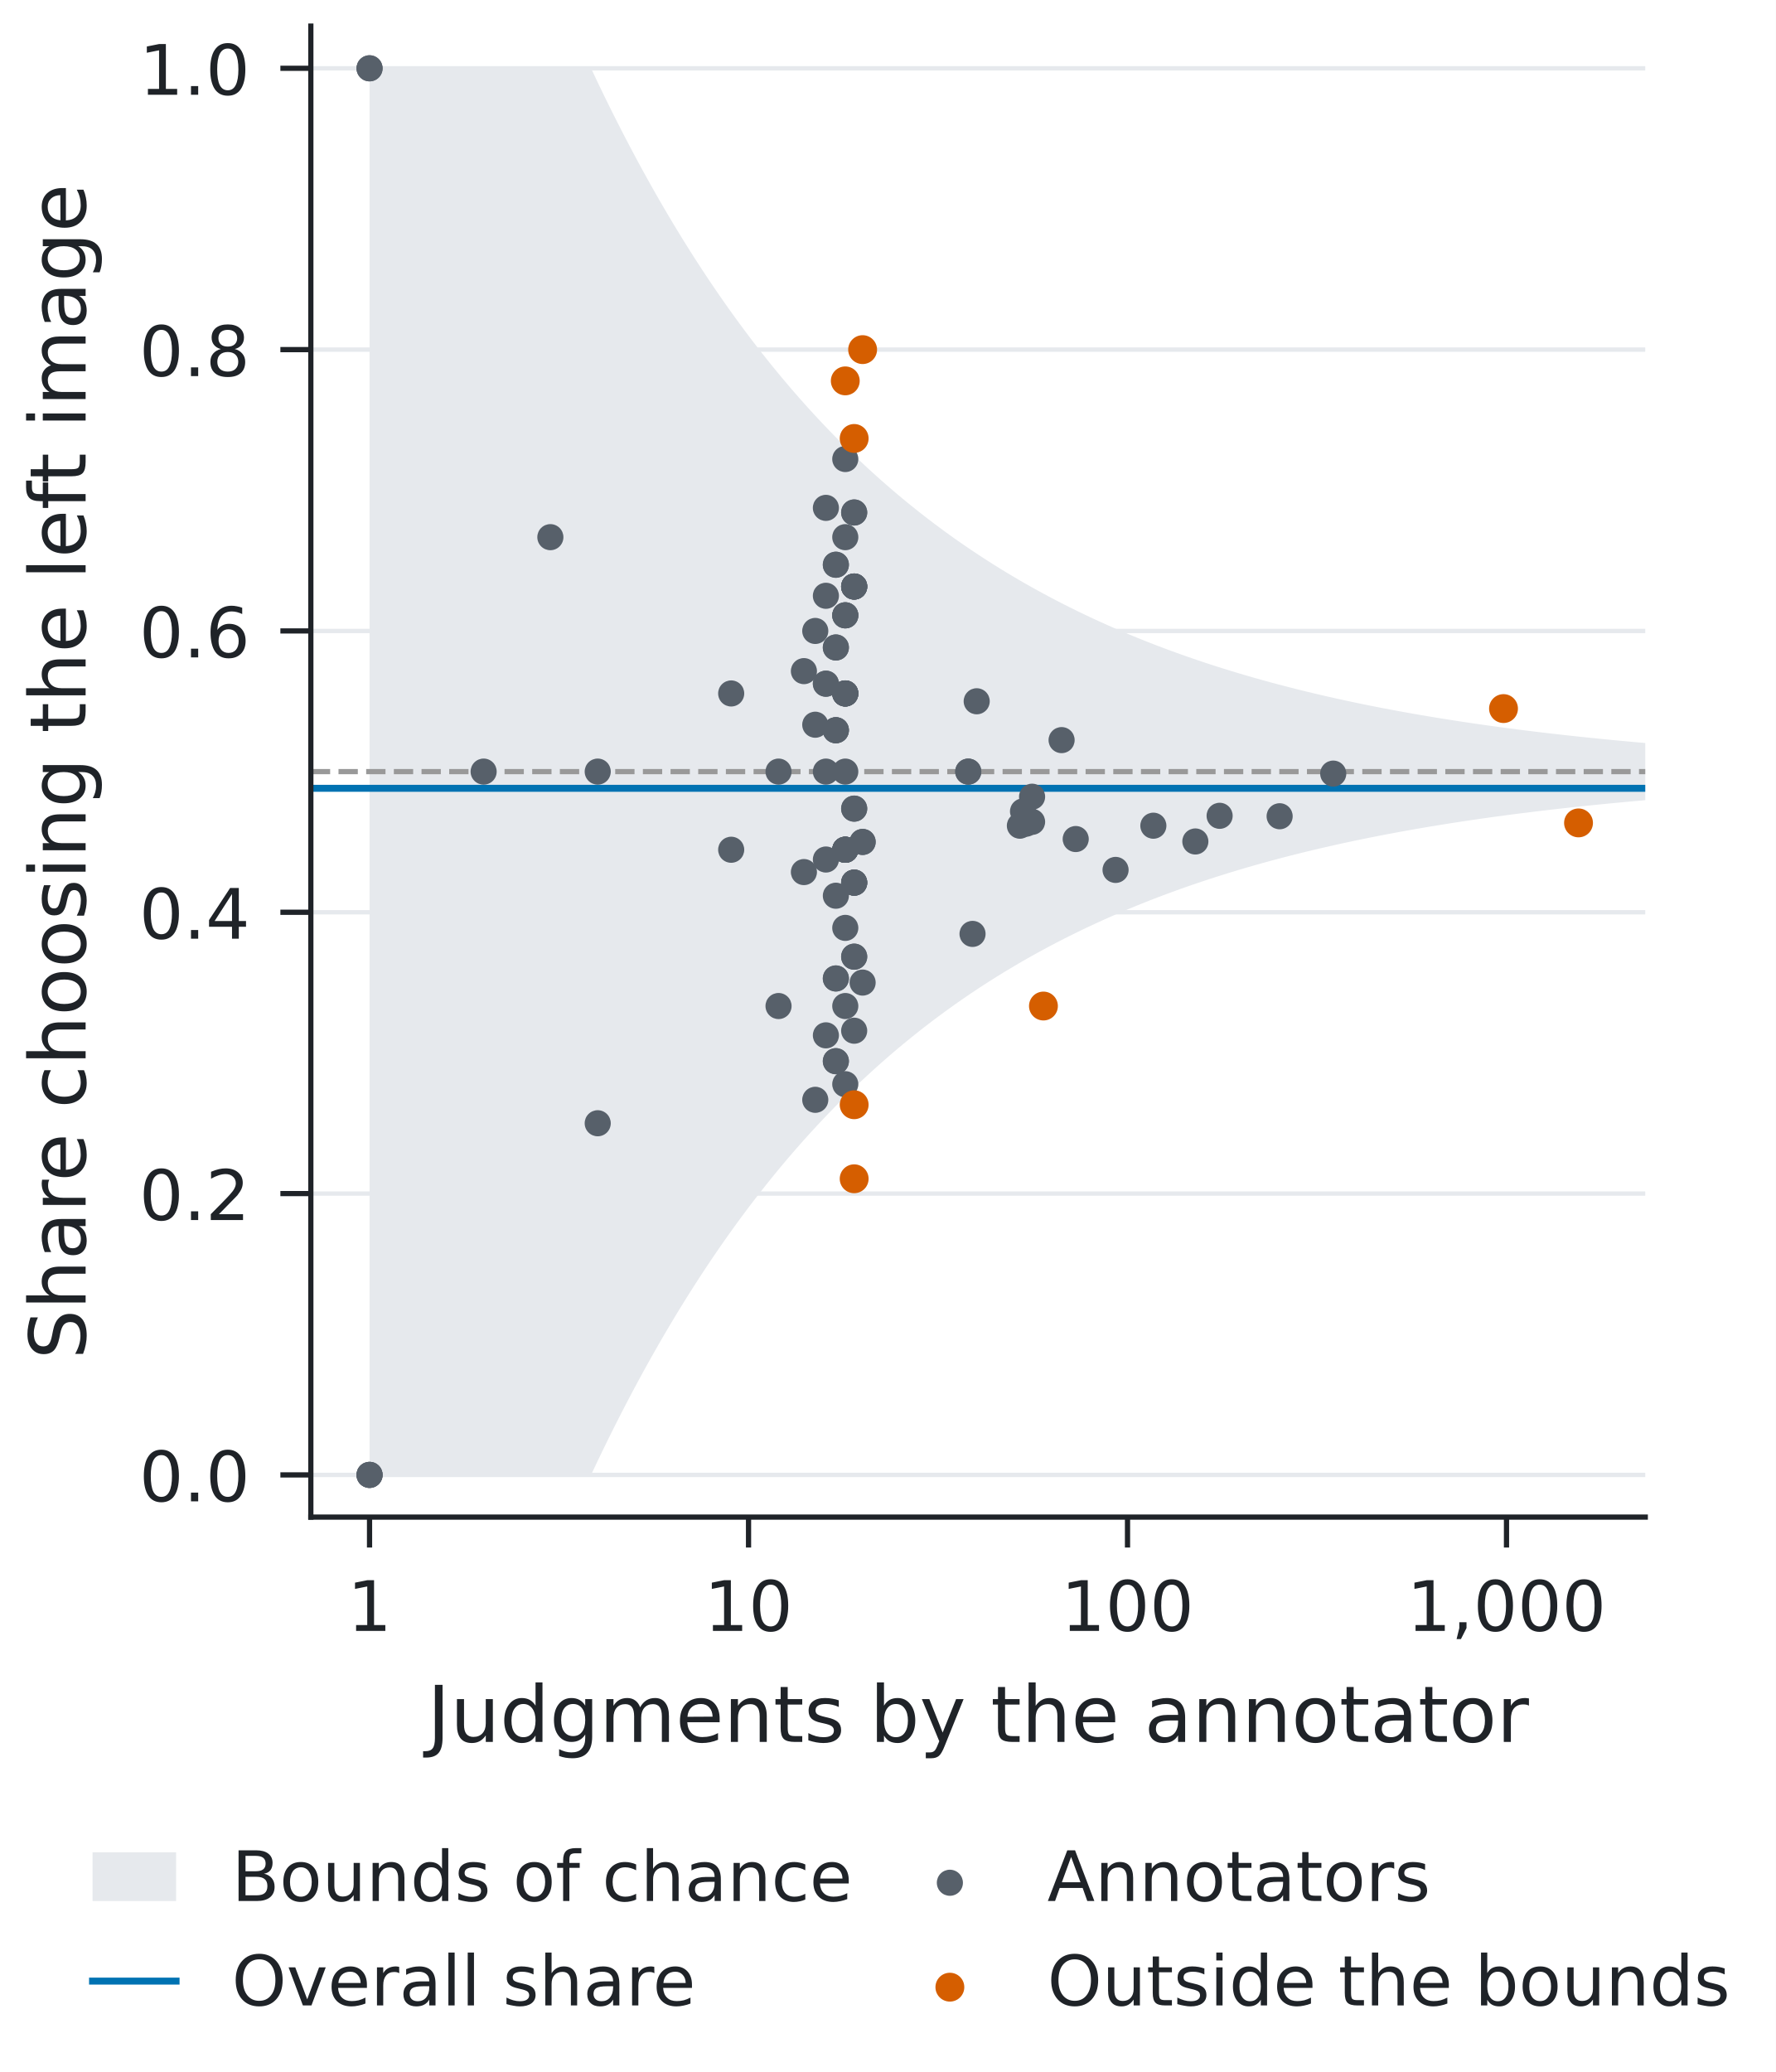
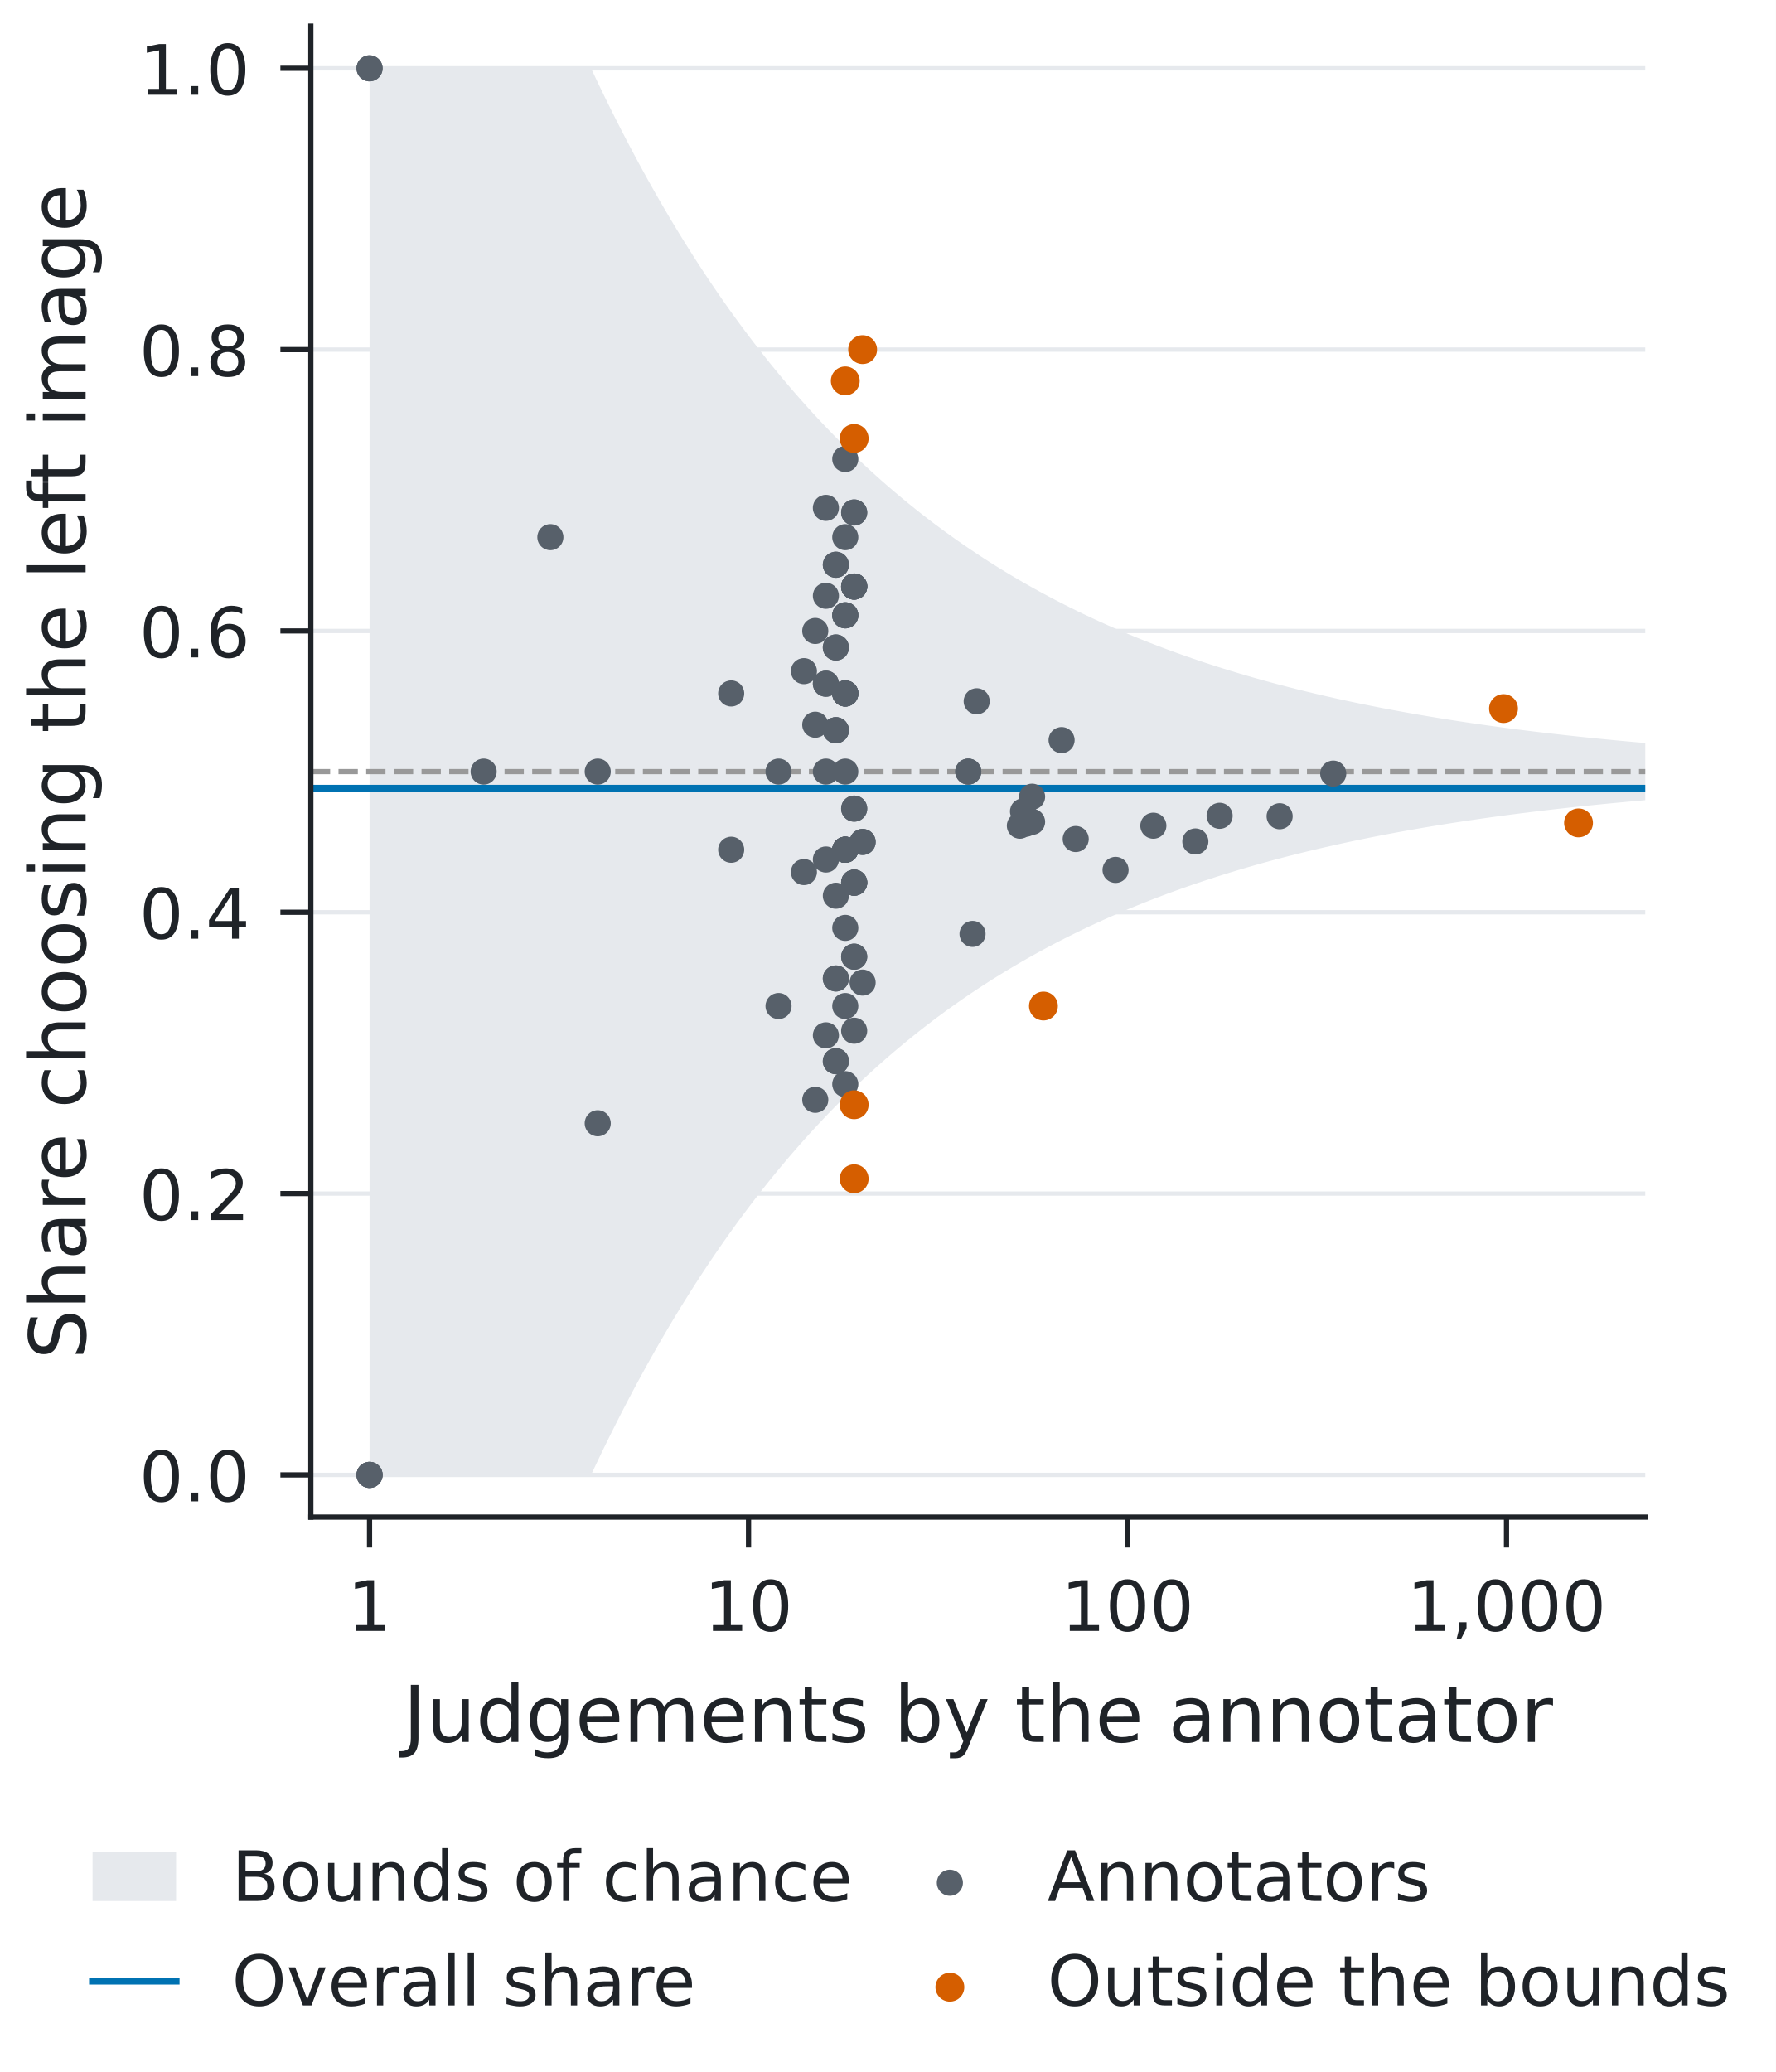
<svg xmlns="http://www.w3.org/2000/svg" xmlns:xlink="http://www.w3.org/1999/xlink" width="204.094pt" height="238.11pt" viewBox="0 0 204.094 238.11" version="1.1">
  <defs>
    <style type="text/css">*{stroke-linejoin: round; stroke-linecap: butt}</style>
  </defs>
  <g id="figure_1">
    <g id="patch_1">
      <path d="M 0 238.11  L 204.094 238.11  L 204.094 0  L 0 0  z " style="fill: #ffffff" />
    </g>
    <g id="axes_1">
      <g id="patch_2">
        <path d="M 35.723 174.342  L 189.083 174.342  L 189.083 3  L 35.723 3  z " style="fill: #ffffff" />
      </g>
      <g id="matplotlib.axis_1">
        <g id="xtick_1">
          <g id="line2d_1">
            <defs>
              <path id="mc6955b4640" d="M 0 0  L 0 3.5  " style="stroke: #1f2328; stroke-width: 0.6" />
            </defs>
            <g>
              <use xlink:href="#mc6955b4640" x="42.47" y="174.342" style="fill: #1f2328; stroke: #1f2328; stroke-width: 0.6" />
            </g>
          </g>
          <g id="text_1">
            <text style="font-size: 8px; font-family: 'DejaVu Sans'; text-anchor: middle; fill: #1f2328" x="42.47" y="187.42" transform="rotate(-0 42.4702 187.4197)">1</text>
          </g>
        </g>
        <g id="xtick_2">
          <g id="line2d_2">
            <g>
              <use xlink:href="#mc6955b4640" x="86.025" y="174.342" style="fill: #1f2328; stroke: #1f2328; stroke-width: 0.6" />
            </g>
          </g>
          <g id="text_2">
            <text style="font-size: 8px; font-family: 'DejaVu Sans'; text-anchor: middle; fill: #1f2328" x="86.025" y="187.42" transform="rotate(-0 86.02519 187.4197)">10</text>
          </g>
        </g>
        <g id="xtick_3">
          <g id="line2d_3">
            <g>
              <use xlink:href="#mc6955b4640" x="129.58" y="174.342" style="fill: #1f2328; stroke: #1f2328; stroke-width: 0.6" />
            </g>
          </g>
          <g id="text_3">
            <text style="font-size: 8px; font-family: 'DejaVu Sans'; text-anchor: middle; fill: #1f2328" x="129.58" y="187.42" transform="rotate(-0 129.5802 187.4197)">100</text>
          </g>
        </g>
        <g id="xtick_4">
          <g id="line2d_4">
            <g>
              <use xlink:href="#mc6955b4640" x="173.135" y="174.342" style="fill: #1f2328; stroke: #1f2328; stroke-width: 0.6" />
            </g>
          </g>
          <g id="text_4">
            <text style="font-size: 8px; font-family: 'DejaVu Sans'; text-anchor: middle; fill: #1f2328" x="173.135" y="187.42" transform="rotate(-0 173.1352 187.4197)">1,000</text>
          </g>
        </g>
        <g id="text_5">
-           <text style="font-size: 9px; font-family: 'DejaVu Sans'; text-anchor: middle; fill: #1f2328" x="112.403" y="200.18" transform="rotate(-0 112.403 200.1802)">Judgments by the annotator</text>
+           <text style="font-size: 9px; font-family: 'DejaVu Sans'; text-anchor: middle; fill: #1f2328" x="112.403" y="200.18" transform="rotate(-0 112.403 200.1802)">Judgements by the annotator</text>
        </g>
      </g>
      <g id="matplotlib.axis_2">
        <g id="ytick_1">
          <g id="line2d_5">
            <path d="M 35.723 169.492  L 189.083 169.492  " clip-path="url(#p10a21b9dc7)" style="fill: none; stroke: #e6e9ed; stroke-width: 0.5; stroke-linecap: square" />
          </g>
          <g id="line2d_6">
            <defs>
              <path id="m5b5fa22efd" d="M 0 0  L -3.5 0  " style="stroke: #1f2328; stroke-width: 0.6" />
            </defs>
            <g>
              <use xlink:href="#m5b5fa22efd" x="35.723" y="169.492" style="fill: #1f2328; stroke: #1f2328; stroke-width: 0.6" />
            </g>
          </g>
          <g id="text_6">
            <text style="font-size: 8px; font-family: 'DejaVu Sans'; text-anchor: end; fill: #1f2328" x="28.723" y="172.531" transform="rotate(-0 28.72344 172.5314)">0.0</text>
          </g>
        </g>
        <g id="ytick_2">
          <g id="line2d_7">
            <path d="M 35.723 137.164  L 189.083 137.164  " clip-path="url(#p10a21b9dc7)" style="fill: none; stroke: #e6e9ed; stroke-width: 0.5; stroke-linecap: square" />
          </g>
          <g id="line2d_8">
            <g>
              <use xlink:href="#m5b5fa22efd" x="35.723" y="137.164" style="fill: #1f2328; stroke: #1f2328; stroke-width: 0.6" />
            </g>
          </g>
          <g id="text_7">
            <text style="font-size: 8px; font-family: 'DejaVu Sans'; text-anchor: end; fill: #1f2328" x="28.723" y="140.203" transform="rotate(-0 28.72344 140.2028)">0.2</text>
          </g>
        </g>
        <g id="ytick_3">
          <g id="line2d_9">
            <path d="M 35.723 104.835  L 189.083 104.835  " clip-path="url(#p10a21b9dc7)" style="fill: none; stroke: #e6e9ed; stroke-width: 0.5; stroke-linecap: square" />
          </g>
          <g id="line2d_10">
            <g>
              <use xlink:href="#m5b5fa22efd" x="35.723" y="104.835" style="fill: #1f2328; stroke: #1f2328; stroke-width: 0.6" />
            </g>
          </g>
          <g id="text_8">
            <text style="font-size: 8px; font-family: 'DejaVu Sans'; text-anchor: end; fill: #1f2328" x="28.723" y="107.874" transform="rotate(-0 28.72344 107.8743)">0.4</text>
          </g>
        </g>
        <g id="ytick_4">
          <g id="line2d_11">
            <path d="M 35.723 72.507  L 189.083 72.507  " clip-path="url(#p10a21b9dc7)" style="fill: none; stroke: #e6e9ed; stroke-width: 0.5; stroke-linecap: square" />
          </g>
          <g id="line2d_12">
            <g>
              <use xlink:href="#m5b5fa22efd" x="35.723" y="72.507" style="fill: #1f2328; stroke: #1f2328; stroke-width: 0.6" />
            </g>
          </g>
          <g id="text_9">
            <text style="font-size: 8px; font-family: 'DejaVu Sans'; text-anchor: end; fill: #1f2328" x="28.723" y="75.546" transform="rotate(-0 28.72344 75.5457)">0.6</text>
          </g>
        </g>
        <g id="ytick_5">
          <g id="line2d_13">
            <path d="M 35.723 40.178  L 189.083 40.178  " clip-path="url(#p10a21b9dc7)" style="fill: none; stroke: #e6e9ed; stroke-width: 0.5; stroke-linecap: square" />
          </g>
          <g id="line2d_14">
            <g>
              <use xlink:href="#m5b5fa22efd" x="35.723" y="40.178" style="fill: #1f2328; stroke: #1f2328; stroke-width: 0.6" />
            </g>
          </g>
          <g id="text_10">
            <text style="font-size: 8px; font-family: 'DejaVu Sans'; text-anchor: end; fill: #1f2328" x="28.723" y="43.217" transform="rotate(-0 28.72344 43.21714)">0.8</text>
          </g>
        </g>
        <g id="ytick_6">
          <g id="line2d_15">
            <path d="M 35.723 7.85  L 189.083 7.85  " clip-path="url(#p10a21b9dc7)" style="fill: none; stroke: #e6e9ed; stroke-width: 0.5; stroke-linecap: square" />
          </g>
          <g id="line2d_16">
            <g>
              <use xlink:href="#m5b5fa22efd" x="35.723" y="7.85" style="fill: #1f2328; stroke: #1f2328; stroke-width: 0.6" />
            </g>
          </g>
          <g id="text_11">
            <text style="font-size: 8px; font-family: 'DejaVu Sans'; text-anchor: end; fill: #1f2328" x="28.723" y="10.889" transform="rotate(-0 28.72344 10.88859)">1.0</text>
          </g>
        </g>
        <g id="text_12">
          <text style="font-size: 9px; font-family: 'DejaVu Sans'; text-anchor: middle; fill: #1f2328" x="9.839" y="88.671" transform="rotate(-90 9.838834 88.67091)">Share choosing the left image</text>
        </g>
      </g>
      <g id="FillBetweenPolyCollection_1">
        <defs>
          <path id="m9d5f8af677" d="M 42.47 -230.261  L 42.47 -68.618  L 42.961 -68.618  L 43.451 -68.618  L 43.941 -68.618  L 44.432 -68.618  L 44.922 -68.618  L 45.412 -68.618  L 45.903 -68.618  L 46.393 -68.618  L 46.883 -68.618  L 47.374 -68.618  L 47.864 -68.618  L 48.354 -68.618  L 48.845 -68.618  L 49.335 -68.618  L 49.825 -68.618  L 50.316 -68.618  L 50.806 -68.618  L 51.296 -68.618  L 51.787 -68.618  L 52.277 -68.618  L 52.767 -68.618  L 53.258 -68.618  L 53.748 -68.618  L 54.238 -68.618  L 54.729 -68.618  L 55.219 -68.618  L 55.709 -68.618  L 56.2 -68.618  L 56.69 -68.618  L 57.18 -68.618  L 57.671 -68.618  L 58.161 -68.618  L 58.651 -68.618  L 59.142 -68.618  L 59.632 -68.618  L 60.123 -68.618  L 60.613 -68.618  L 61.103 -68.618  L 61.594 -68.618  L 62.084 -68.618  L 62.574 -68.618  L 63.065 -68.618  L 63.555 -68.618  L 64.045 -68.618  L 64.536 -68.618  L 65.026 -68.618  L 65.516 -68.618  L 66.007 -68.618  L 66.497 -68.618  L 66.987 -68.618  L 67.478 -68.618  L 67.968 -68.703  L 68.458 -69.743  L 68.949 -70.769  L 69.439 -71.783  L 69.929 -72.783  L 70.42 -73.77  L 70.91 -74.744  L 71.4 -75.706  L 71.891 -76.656  L 72.381 -77.593  L 72.871 -78.518  L 73.362 -79.431  L 73.852 -80.333  L 74.342 -81.223  L 74.833 -82.101  L 75.323 -82.968  L 75.813 -83.824  L 76.304 -84.669  L 76.794 -85.503  L 77.284 -86.327  L 77.775 -87.14  L 78.265 -87.942  L 78.756 -88.734  L 79.246 -89.516  L 79.736 -90.287  L 80.227 -91.049  L 80.717 -91.801  L 81.207 -92.543  L 81.698 -93.276  L 82.188 -93.999  L 82.678 -94.713  L 83.169 -95.418  L 83.659 -96.113  L 84.149 -96.8  L 84.64 -97.478  L 85.13 -98.147  L 85.62 -98.808  L 86.111 -99.46  L 86.601 -100.103  L 87.091 -100.739  L 87.582 -101.366  L 88.072 -101.985  L 88.562 -102.596  L 89.053 -103.199  L 89.543 -103.795  L 90.033 -104.382  L 90.524 -104.963  L 91.014 -105.535  L 91.504 -106.101  L 91.995 -106.659  L 92.485 -107.21  L 92.975 -107.754  L 93.466 -108.29  L 93.956 -108.82  L 94.446 -109.343  L 94.937 -109.86  L 95.427 -110.369  L 95.918 -110.873  L 96.408 -111.369  L 96.898 -111.859  L 97.389 -112.343  L 97.879 -112.821  L 98.369 -113.293  L 98.86 -113.758  L 99.35 -114.218  L 99.84 -114.671  L 100.331 -115.119  L 100.821 -115.561  L 101.311 -115.997  L 101.802 -116.428  L 102.292 -116.853  L 102.782 -117.273  L 103.273 -117.687  L 103.763 -118.096  L 104.253 -118.499  L 104.744 -118.898  L 105.234 -119.291  L 105.724 -119.679  L 106.215 -120.063  L 106.705 -120.441  L 107.195 -120.814  L 107.686 -121.183  L 108.176 -121.547  L 108.666 -121.906  L 109.157 -122.261  L 109.647 -122.611  L 110.137 -122.956  L 110.628 -123.297  L 111.118 -123.634  L 111.608 -123.966  L 112.099 -124.294  L 112.589 -124.618  L 113.079 -124.938  L 113.57 -125.253  L 114.06 -125.564  L 114.551 -125.872  L 115.041 -126.175  L 115.531 -126.475  L 116.022 -126.771  L 116.512 -127.063  L 117.002 -127.351  L 117.493 -127.635  L 117.983 -127.916  L 118.473 -128.193  L 118.964 -128.467  L 119.454 -128.737  L 119.944 -129.003  L 120.435 -129.267  L 120.925 -129.526  L 121.415 -129.783  L 121.906 -130.036  L 122.396 -130.286  L 122.886 -130.533  L 123.377 -130.776  L 123.867 -131.016  L 124.357 -131.254  L 124.848 -131.488  L 125.338 -131.719  L 125.828 -131.947  L 126.319 -132.172  L 126.809 -132.395  L 127.299 -132.614  L 127.79 -132.831  L 128.28 -133.045  L 128.77 -133.256  L 129.261 -133.464  L 129.751 -133.67  L 130.241 -133.873  L 130.732 -134.074  L 131.222 -134.271  L 131.712 -134.467  L 132.203 -134.66  L 132.693 -134.85  L 133.184 -135.038  L 133.674 -135.223  L 134.164 -135.406  L 134.655 -135.587  L 135.145 -135.765  L 135.635 -135.941  L 136.126 -136.115  L 136.616 -136.287  L 137.106 -136.456  L 137.597 -136.623  L 138.087 -136.788  L 138.577 -136.951  L 139.068 -137.112  L 139.558 -137.271  L 140.048 -137.428  L 140.539 -137.582  L 141.029 -137.735  L 141.519 -137.886  L 142.01 -138.035  L 142.5 -138.181  L 142.99 -138.326  L 143.481 -138.469  L 143.971 -138.611  L 144.461 -138.75  L 144.952 -138.888  L 145.442 -139.024  L 145.932 -139.158  L 146.423 -139.29  L 146.913 -139.421  L 147.403 -139.55  L 147.894 -139.677  L 148.384 -139.803  L 148.874 -139.927  L 149.365 -140.05  L 149.855 -140.171  L 150.345 -140.29  L 150.836 -140.408  L 151.326 -140.524  L 151.817 -140.639  L 152.307 -140.752  L 152.797 -140.864  L 153.288 -140.974  L 153.778 -141.083  L 154.268 -141.191  L 154.759 -141.297  L 155.249 -141.402  L 155.739 -141.506  L 156.23 -141.608  L 156.72 -141.709  L 157.21 -141.808  L 157.701 -141.906  L 158.191 -142.003  L 158.681 -142.099  L 159.172 -142.194  L 159.662 -142.287  L 160.152 -142.379  L 160.643 -142.47  L 161.133 -142.56  L 161.623 -142.648  L 162.114 -142.736  L 162.604 -142.822  L 163.094 -142.907  L 163.585 -142.992  L 164.075 -143.075  L 164.565 -143.157  L 165.056 -143.237  L 165.546 -143.317  L 166.036 -143.396  L 166.527 -143.474  L 167.017 -143.551  L 167.507 -143.627  L 167.998 -143.701  L 168.488 -143.775  L 168.978 -143.848  L 169.469 -143.92  L 169.959 -143.991  L 170.45 -144.062  L 170.94 -144.131  L 171.43 -144.199  L 171.921 -144.267  L 172.411 -144.333  L 172.901 -144.399  L 173.392 -144.464  L 173.882 -144.528  L 174.372 -144.591  L 174.863 -144.654  L 175.353 -144.715  L 175.843 -144.776  L 176.334 -144.836  L 176.824 -144.895  L 177.314 -144.954  L 177.805 -145.012  L 178.295 -145.069  L 178.785 -145.125  L 179.276 -145.181  L 179.766 -145.235  L 180.256 -145.29  L 180.747 -145.343  L 181.237 -145.396  L 181.727 -145.448  L 182.218 -145.499  L 182.708 -145.55  L 183.198 -145.6  L 183.689 -145.649  L 184.179 -145.698  L 184.669 -145.746  L 185.16 -145.794  L 185.65 -145.841  L 186.14 -145.887  L 186.631 -145.933  L 187.121 -145.978  L 187.612 -146.023  L 188.102 -146.067  L 188.592 -146.11  L 189.083 -146.153  L 189.083 -152.726  L 189.083 -152.726  L 188.592 -152.768  L 188.102 -152.812  L 187.612 -152.856  L 187.121 -152.9  L 186.631 -152.946  L 186.14 -152.991  L 185.65 -153.038  L 185.16 -153.085  L 184.669 -153.132  L 184.179 -153.18  L 183.689 -153.229  L 183.198 -153.279  L 182.708 -153.329  L 182.218 -153.379  L 181.727 -153.431  L 181.237 -153.483  L 180.747 -153.536  L 180.256 -153.589  L 179.766 -153.643  L 179.276 -153.698  L 178.785 -153.754  L 178.295 -153.81  L 177.805 -153.867  L 177.314 -153.925  L 176.824 -153.983  L 176.334 -154.042  L 175.843 -154.103  L 175.353 -154.163  L 174.863 -154.225  L 174.372 -154.287  L 173.882 -154.351  L 173.392 -154.415  L 172.901 -154.48  L 172.411 -154.545  L 171.921 -154.612  L 171.43 -154.68  L 170.94 -154.748  L 170.45 -154.817  L 169.959 -154.887  L 169.469 -154.958  L 168.978 -155.03  L 168.488 -155.103  L 167.998 -155.177  L 167.507 -155.252  L 167.017 -155.328  L 166.527 -155.405  L 166.036 -155.483  L 165.546 -155.561  L 165.056 -155.641  L 164.565 -155.722  L 164.075 -155.804  L 163.585 -155.887  L 163.094 -155.971  L 162.604 -156.056  L 162.114 -156.143  L 161.623 -156.23  L 161.133 -156.319  L 160.643 -156.409  L 160.152 -156.499  L 159.662 -156.592  L 159.172 -156.685  L 158.681 -156.779  L 158.191 -156.875  L 157.701 -156.972  L 157.21 -157.07  L 156.72 -157.17  L 156.23 -157.271  L 155.739 -157.373  L 155.249 -157.477  L 154.759 -157.581  L 154.268 -157.688  L 153.778 -157.795  L 153.288 -157.904  L 152.797 -158.015  L 152.307 -158.126  L 151.817 -158.24  L 151.326 -158.355  L 150.836 -158.471  L 150.345 -158.589  L 149.855 -158.708  L 149.365 -158.829  L 148.874 -158.952  L 148.384 -159.076  L 147.894 -159.201  L 147.403 -159.329  L 146.913 -159.458  L 146.423 -159.588  L 145.932 -159.721  L 145.442 -159.855  L 144.952 -159.991  L 144.461 -160.128  L 143.971 -160.268  L 143.481 -160.409  L 142.99 -160.552  L 142.5 -160.697  L 142.01 -160.844  L 141.519 -160.993  L 141.029 -161.144  L 140.539 -161.296  L 140.048 -161.451  L 139.558 -161.608  L 139.068 -161.766  L 138.577 -161.927  L 138.087 -162.09  L 137.597 -162.255  L 137.106 -162.422  L 136.616 -162.592  L 136.126 -162.763  L 135.635 -162.937  L 135.145 -163.113  L 134.655 -163.292  L 134.164 -163.472  L 133.674 -163.655  L 133.184 -163.841  L 132.693 -164.029  L 132.203 -164.219  L 131.712 -164.412  L 131.222 -164.607  L 130.732 -164.805  L 130.241 -165.006  L 129.751 -165.209  L 129.261 -165.414  L 128.77 -165.623  L 128.28 -165.834  L 127.79 -166.048  L 127.299 -166.264  L 126.809 -166.484  L 126.319 -166.706  L 125.828 -166.932  L 125.338 -167.16  L 124.848 -167.391  L 124.357 -167.625  L 123.867 -167.862  L 123.377 -168.103  L 122.886 -168.346  L 122.396 -168.593  L 121.906 -168.843  L 121.415 -169.096  L 120.925 -169.352  L 120.435 -169.612  L 119.944 -169.875  L 119.454 -170.142  L 118.964 -170.412  L 118.473 -170.685  L 117.983 -170.963  L 117.493 -171.243  L 117.002 -171.528  L 116.512 -171.816  L 116.022 -172.108  L 115.531 -172.404  L 115.041 -172.703  L 114.551 -173.007  L 114.06 -173.314  L 113.57 -173.626  L 113.079 -173.941  L 112.589 -174.261  L 112.099 -174.585  L 111.608 -174.913  L 111.118 -175.245  L 110.628 -175.582  L 110.137 -175.923  L 109.647 -176.268  L 109.157 -176.618  L 108.666 -176.973  L 108.176 -177.332  L 107.686 -177.696  L 107.195 -178.064  L 106.705 -178.438  L 106.215 -178.816  L 105.724 -179.199  L 105.234 -179.588  L 104.744 -179.981  L 104.253 -180.379  L 103.763 -180.783  L 103.273 -181.192  L 102.782 -181.606  L 102.292 -182.026  L 101.802 -182.451  L 101.311 -182.881  L 100.821 -183.318  L 100.331 -183.76  L 99.84 -184.207  L 99.35 -184.661  L 98.86 -185.121  L 98.369 -185.586  L 97.879 -186.058  L 97.389 -186.535  L 96.898 -187.019  L 96.408 -187.509  L 95.918 -188.006  L 95.427 -188.509  L 94.937 -189.019  L 94.446 -189.535  L 93.956 -190.058  L 93.466 -190.588  L 92.975 -191.125  L 92.485 -191.669  L 91.995 -192.22  L 91.504 -192.778  L 91.014 -193.343  L 90.524 -193.916  L 90.033 -194.496  L 89.543 -195.084  L 89.053 -195.679  L 88.562 -196.283  L 88.072 -196.894  L 87.582 -197.513  L 87.091 -198.14  L 86.601 -198.775  L 86.111 -199.419  L 85.62 -200.071  L 85.13 -200.732  L 84.64 -201.401  L 84.149 -202.079  L 83.659 -202.765  L 83.169 -203.461  L 82.678 -204.166  L 82.188 -204.88  L 81.698 -205.603  L 81.207 -206.336  L 80.717 -207.078  L 80.227 -207.83  L 79.736 -208.591  L 79.246 -209.363  L 78.756 -210.145  L 78.265 -210.937  L 77.775 -211.739  L 77.284 -212.552  L 76.794 -213.375  L 76.304 -214.209  L 75.813 -215.054  L 75.323 -215.91  L 74.833 -216.777  L 74.342 -217.656  L 73.852 -218.546  L 73.362 -219.447  L 72.871 -220.361  L 72.381 -221.286  L 71.891 -222.223  L 71.4 -223.173  L 70.91 -224.134  L 70.42 -225.109  L 69.929 -226.096  L 69.439 -227.096  L 68.949 -228.109  L 68.458 -229.135  L 67.968 -230.175  L 67.478 -230.261  L 66.987 -230.261  L 66.497 -230.261  L 66.007 -230.261  L 65.516 -230.261  L 65.026 -230.261  L 64.536 -230.261  L 64.045 -230.261  L 63.555 -230.261  L 63.065 -230.261  L 62.574 -230.261  L 62.084 -230.261  L 61.594 -230.261  L 61.103 -230.261  L 60.613 -230.261  L 60.123 -230.261  L 59.632 -230.261  L 59.142 -230.261  L 58.651 -230.261  L 58.161 -230.261  L 57.671 -230.261  L 57.18 -230.261  L 56.69 -230.261  L 56.2 -230.261  L 55.709 -230.261  L 55.219 -230.261  L 54.729 -230.261  L 54.238 -230.261  L 53.748 -230.261  L 53.258 -230.261  L 52.767 -230.261  L 52.277 -230.261  L 51.787 -230.261  L 51.296 -230.261  L 50.806 -230.261  L 50.316 -230.261  L 49.825 -230.261  L 49.335 -230.261  L 48.845 -230.261  L 48.354 -230.261  L 47.864 -230.261  L 47.374 -230.261  L 46.883 -230.261  L 46.393 -230.261  L 45.903 -230.261  L 45.412 -230.261  L 44.922 -230.261  L 44.432 -230.261  L 43.941 -230.261  L 43.451 -230.261  L 42.961 -230.261  L 42.47 -230.261  z " />
        </defs>
        <g clip-path="url(#p10a21b9dc7)">
          <use xlink:href="#m9d5f8af677" x="0" y="238.11" style="fill: #e6e9ed" />
        </g>
      </g>
      <g id="line2d_17">
        <path d="M 35.723 88.671  L 189.083 88.671  " clip-path="url(#p10a21b9dc7)" style="fill: none; stroke-dasharray: 2.22,0.96; stroke-dashoffset: 0; stroke: #999999; stroke-width: 0.6" />
      </g>
      <g id="line2d_18">
        <path d="M 35.723 90.589  L 189.083 90.589  " clip-path="url(#p10a21b9dc7)" style="fill: none; stroke: #0072b2; stroke-width: 0.8; stroke-linecap: square" />
      </g>
      <g id="patch_3">
        <path d="M 35.723 174.342  L 35.723 3  " style="fill: none; stroke: #1f2328; stroke-width: 0.6; stroke-linejoin: miter; stroke-linecap: square" />
      </g>
      <g id="patch_4">
        <path d="M 35.723 174.342  L 189.083 174.342  " style="fill: none; stroke: #1f2328; stroke-width: 0.6; stroke-linejoin: miter; stroke-linecap: square" />
      </g>
      <g id="PathCollection_1">
        <defs>
          <path id="md7d16eefad" d="M 0 1.5  C 0.398 1.5 0.779 1.342 1.061 1.061  C 1.342 0.779 1.5 0.398 1.5 0  C 1.5 -0.398 1.342 -0.779 1.061 -1.061  C 0.779 -1.342 0.398 -1.5 0 -1.5  C -0.398 -1.5 -0.779 -1.342 -1.061 -1.061  C -1.342 -0.779 -1.5 -0.398 -1.5 0  C -1.5 0.398 -1.342 0.779 -1.061 1.061  C -0.779 1.342 -0.398 1.5 0 1.5  z " />
        </defs>
        <g clip-path="url(#p10a21b9dc7)">
          <use xlink:href="#md7d16eefad" x="137.376" y="96.7" style="fill: #57606a" />
          <use xlink:href="#md7d16eefad" x="96.062" y="83.917" style="fill: #57606a" />
          <use xlink:href="#md7d16eefad" x="94.916" y="118.979" style="fill: #57606a" />
          <use xlink:href="#md7d16eefad" x="55.582" y="88.671" style="fill: #57606a" />
          <use xlink:href="#md7d16eefad" x="96.062" y="74.408" style="fill: #57606a" />
          <use xlink:href="#md7d16eefad" x="96.062" y="112.442" style="fill: #57606a" />
          <use xlink:href="#md7d16eefad" x="98.166" y="101.432" style="fill: #57606a" />
          <use xlink:href="#md7d16eefad" x="98.166" y="67.402" style="fill: #57606a" />
          <use xlink:href="#md7d16eefad" x="93.695" y="83.283" style="fill: #57606a" />
          <use xlink:href="#md7d16eefad" x="98.166" y="67.402" style="fill: #57606a" />
          <use xlink:href="#md7d16eefad" x="97.144" y="79.691" style="fill: #57606a" />
          <use xlink:href="#md7d16eefad" x="97.144" y="52.75" style="fill: #57606a" />
          <use xlink:href="#md7d16eefad" x="99.137" y="112.917" style="fill: #57606a" />
          <use xlink:href="#md7d16eefad" x="97.144" y="70.711" style="fill: #57606a" />
          <use xlink:href="#md7d16eefad" x="98.166" y="58.895" style="fill: #57606a" />
          <use xlink:href="#md7d16eefad" x="96.062" y="121.95" style="fill: #57606a" />
          <use xlink:href="#md7d16eefad" x="98.166" y="101.432" style="fill: #57606a" />
          <use xlink:href="#md7d16eefad" x="97.144" y="79.691" style="fill: #57606a" />
          <use xlink:href="#md7d16eefad" x="94.916" y="78.568" style="fill: #57606a" />
          <use xlink:href="#md7d16eefad" x="94.916" y="98.774" style="fill: #57606a" />
          <use xlink:href="#md7d16eefad" x="118.613" y="91.557" style="fill: #57606a" />
          <use xlink:href="#md7d16eefad" x="98.166" y="58.895" style="fill: #57606a" />
          <use xlink:href="#md7d16eefad" x="96.062" y="83.917" style="fill: #57606a" />
          <use xlink:href="#md7d16eefad" x="42.47" y="169.492" style="fill: #57606a" />
          <use xlink:href="#md7d16eefad" x="98.166" y="109.94" style="fill: #57606a" />
          <use xlink:href="#md7d16eefad" x="97.144" y="88.671" style="fill: #57606a" />
          <use xlink:href="#md7d16eefad" x="123.627" y="96.421" style="fill: #57606a" />
          <use xlink:href="#md7d16eefad" x="97.144" y="97.651" style="fill: #57606a" />
          <use xlink:href="#md7d16eefad" x="42.47" y="169.492" style="fill: #57606a" />
          <use xlink:href="#md7d16eefad" x="117.925" y="94.658" style="fill: #57606a" />
          <use xlink:href="#md7d16eefad" x="93.695" y="126.388" style="fill: #57606a" />
          <use xlink:href="#md7d16eefad" x="96.062" y="64.9" style="fill: #57606a" />
          <use xlink:href="#md7d16eefad" x="98.166" y="101.432" style="fill: #57606a" />
          <use xlink:href="#md7d16eefad" x="68.693" y="88.671" style="fill: #57606a" />
          <use xlink:href="#md7d16eefad" x="153.223" y="88.902" style="fill: #57606a" />
          <use xlink:href="#md7d16eefad" x="117.211" y="94.888" style="fill: #57606a" />
          <use xlink:href="#md7d16eefad" x="118.613" y="94.444" style="fill: #57606a" />
          <use xlink:href="#md7d16eefad" x="98.166" y="101.432" style="fill: #57606a" />
          <use xlink:href="#md7d16eefad" x="96.062" y="112.442" style="fill: #57606a" />
          <use xlink:href="#md7d16eefad" x="96.062" y="64.9" style="fill: #57606a" />
          <use xlink:href="#md7d16eefad" x="97.144" y="106.631" style="fill: #57606a" />
          <use xlink:href="#md7d16eefad" x="94.916" y="68.466" style="fill: #57606a" />
          <use xlink:href="#md7d16eefad" x="97.144" y="97.651" style="fill: #57606a" />
          <use xlink:href="#md7d16eefad" x="98.166" y="67.402" style="fill: #57606a" />
          <use xlink:href="#md7d16eefad" x="97.144" y="115.611" style="fill: #57606a" />
          <use xlink:href="#md7d16eefad" x="97.144" y="70.711" style="fill: #57606a" />
          <use xlink:href="#md7d16eefad" x="97.144" y="124.592" style="fill: #57606a" />
          <use xlink:href="#md7d16eefad" x="97.144" y="97.651" style="fill: #57606a" />
          <use xlink:href="#md7d16eefad" x="96.062" y="121.95" style="fill: #57606a" />
          <use xlink:href="#md7d16eefad" x="96.062" y="74.408" style="fill: #57606a" />
          <use xlink:href="#md7d16eefad" x="68.693" y="129.082" style="fill: #57606a" />
          <use xlink:href="#md7d16eefad" x="122.005" y="85.052" style="fill: #57606a" />
          <use xlink:href="#md7d16eefad" x="42.47" y="169.492" style="fill: #57606a" />
          <use xlink:href="#md7d16eefad" x="93.695" y="72.507" style="fill: #57606a" />
          <use xlink:href="#md7d16eefad" x="128.207" y="99.969" style="fill: #57606a" />
          <use xlink:href="#md7d16eefad" x="42.47" y="7.85" style="fill: #57606a" />
          <use xlink:href="#md7d16eefad" x="117.571" y="93.246" style="fill: #57606a" />
          <use xlink:href="#md7d16eefad" x="98.166" y="109.94" style="fill: #57606a" />
          <use xlink:href="#md7d16eefad" x="92.39" y="100.217" style="fill: #57606a" />
          <use xlink:href="#md7d16eefad" x="97.144" y="97.651" style="fill: #57606a" />
          <use xlink:href="#md7d16eefad" x="98.166" y="118.447" style="fill: #57606a" />
          <use xlink:href="#md7d16eefad" x="96.062" y="83.917" style="fill: #57606a" />
          <use xlink:href="#md7d16eefad" x="94.916" y="58.363" style="fill: #57606a" />
          <use xlink:href="#md7d16eefad" x="97.144" y="70.711" style="fill: #57606a" />
          <use xlink:href="#md7d16eefad" x="97.144" y="61.73" style="fill: #57606a" />
          <use xlink:href="#md7d16eefad" x="98.166" y="67.402" style="fill: #57606a" />
          <use xlink:href="#md7d16eefad" x="89.474" y="115.611" style="fill: #57606a" />
          <use xlink:href="#md7d16eefad" x="97.144" y="79.691" style="fill: #57606a" />
          <use xlink:href="#md7d16eefad" x="111.278" y="88.671" style="fill: #57606a" />
          <use xlink:href="#md7d16eefad" x="96.062" y="102.934" style="fill: #57606a" />
          <use xlink:href="#md7d16eefad" x="94.916" y="78.568" style="fill: #57606a" />
          <use xlink:href="#md7d16eefad" x="132.55" y="94.888" style="fill: #57606a" />
          <use xlink:href="#md7d16eefad" x="147.063" y="93.802" style="fill: #57606a" />
          <use xlink:href="#md7d16eefad" x="63.251" y="61.73" style="fill: #57606a" />
          <use xlink:href="#md7d16eefad" x="97.144" y="97.651" style="fill: #57606a" />
          <use xlink:href="#md7d16eefad" x="111.769" y="107.322" style="fill: #57606a" />
          <use xlink:href="#md7d16eefad" x="97.144" y="79.691" style="fill: #57606a" />
          <use xlink:href="#md7d16eefad" x="42.47" y="7.85" style="fill: #57606a" />
          <use xlink:href="#md7d16eefad" x="98.166" y="67.402" style="fill: #57606a" />
          <use xlink:href="#md7d16eefad" x="98.166" y="92.925" style="fill: #57606a" />
          <use xlink:href="#md7d16eefad" x="140.166" y="93.751" style="fill: #57606a" />
          <use xlink:href="#md7d16eefad" x="97.144" y="97.651" style="fill: #57606a" />
          <use xlink:href="#md7d16eefad" x="98.166" y="92.925" style="fill: #57606a" />
          <use xlink:href="#md7d16eefad" x="92.39" y="77.125" style="fill: #57606a" />
          <use xlink:href="#md7d16eefad" x="111.278" y="88.671" style="fill: #57606a" />
          <use xlink:href="#md7d16eefad" x="89.474" y="88.671" style="fill: #57606a" />
          <use xlink:href="#md7d16eefad" x="99.137" y="96.753" style="fill: #57606a" />
          <use xlink:href="#md7d16eefad" x="97.144" y="79.691" style="fill: #57606a" />
          <use xlink:href="#md7d16eefad" x="112.248" y="80.589" style="fill: #57606a" />
          <use xlink:href="#md7d16eefad" x="99.137" y="96.753" style="fill: #57606a" />
          <use xlink:href="#md7d16eefad" x="84.032" y="79.691" style="fill: #57606a" />
          <use xlink:href="#md7d16eefad" x="94.916" y="88.671" style="fill: #57606a" />
          <use xlink:href="#md7d16eefad" x="84.032" y="97.651" style="fill: #57606a" />
        </g>
      </g>
      <g id="PathCollection_2">
        <defs>
          <path id="ma0d0b29f3f" d="M 0 1.658  C 0.44 1.658 0.862 1.484 1.173 1.173  C 1.484 0.862 1.658 0.44 1.658 0  C 1.658 -0.44 1.484 -0.862 1.173 -1.173  C 0.862 -1.484 0.44 -1.658 0 -1.658  C -0.44 -1.658 -0.862 -1.484 -1.173 -1.173  C -1.484 -0.862 -1.658 -0.44 -1.658 0  C -1.658 0.44 -1.484 0.862 -1.173 1.173  C -0.862 1.484 -0.44 1.658 0 1.658  z " />
        </defs>
        <g clip-path="url(#p10a21b9dc7)">
          <use xlink:href="#ma0d0b29f3f" x="98.166" y="50.387" style="fill: #d55e00" />
          <use xlink:href="#ma0d0b29f3f" x="97.144" y="43.77" style="fill: #d55e00" />
          <use xlink:href="#ma0d0b29f3f" x="98.166" y="126.955" style="fill: #d55e00" />
          <use xlink:href="#ma0d0b29f3f" x="98.166" y="135.462" style="fill: #d55e00" />
          <use xlink:href="#ma0d0b29f3f" x="172.792" y="81.428" style="fill: #d55e00" />
          <use xlink:href="#ma0d0b29f3f" x="181.413" y="94.567" style="fill: #d55e00" />
          <use xlink:href="#ma0d0b29f3f" x="119.918" y="115.611" style="fill: #d55e00" />
          <use xlink:href="#ma0d0b29f3f" x="99.137" y="40.178" style="fill: #d55e00" />
        </g>
      </g>
      <g id="legend_1">
        <g id="patch_5">
          <path d="M 10.636 218.462  L 20.236 218.462  L 20.236 212.862  L 10.636 212.862  z " style="fill: #e6e9ed" />
        </g>
        <g id="text_13">
          <text style="font-size: 8px; font-family: 'DejaVu Sans'; text-anchor: start; fill: #1f2328" x="26.636" y="218.462" transform="rotate(-0 26.63628 218.4618)">Bounds of chance</text>
        </g>
        <g id="line2d_19">
          <path d="M 10.636 227.662  L 15.436 227.662  L 20.236 227.662  " style="fill: none; stroke: #0072b2; stroke-width: 0.8; stroke-linecap: square" />
        </g>
        <g id="text_14">
          <text style="font-size: 8px; font-family: 'DejaVu Sans'; text-anchor: start; fill: #1f2328" x="26.636" y="230.462" transform="rotate(-0 26.63628 230.4624)">Overall share</text>
        </g>
        <g id="PathCollection_3">
          <g>
            <use xlink:href="#md7d16eefad" x="109.165" y="216.362" style="fill: #57606a" />
          </g>
        </g>
        <g id="text_15">
          <text style="font-size: 8px; font-family: 'DejaVu Sans'; text-anchor: start; fill: #1f2328" x="120.365" y="218.462" transform="rotate(-0 120.365 218.4618)">Annotators</text>
        </g>
        <g id="PathCollection_4">
          <g>
            <use xlink:href="#ma0d0b29f3f" x="109.165" y="228.362" style="fill: #d55e00" />
          </g>
        </g>
        <g id="text_16">
          <text style="font-size: 8px; font-family: 'DejaVu Sans'; text-anchor: start; fill: #1f2328" x="120.365" y="230.462" transform="rotate(-0 120.365 230.4624)">Outside the bounds</text>
        </g>
      </g>
    </g>
  </g>
  <defs>
    <clipPath id="p10a21b9dc7">
      <rect x="35.723" y="3" width="153.359" height="171.341" />
    </clipPath>
  </defs>
</svg>
